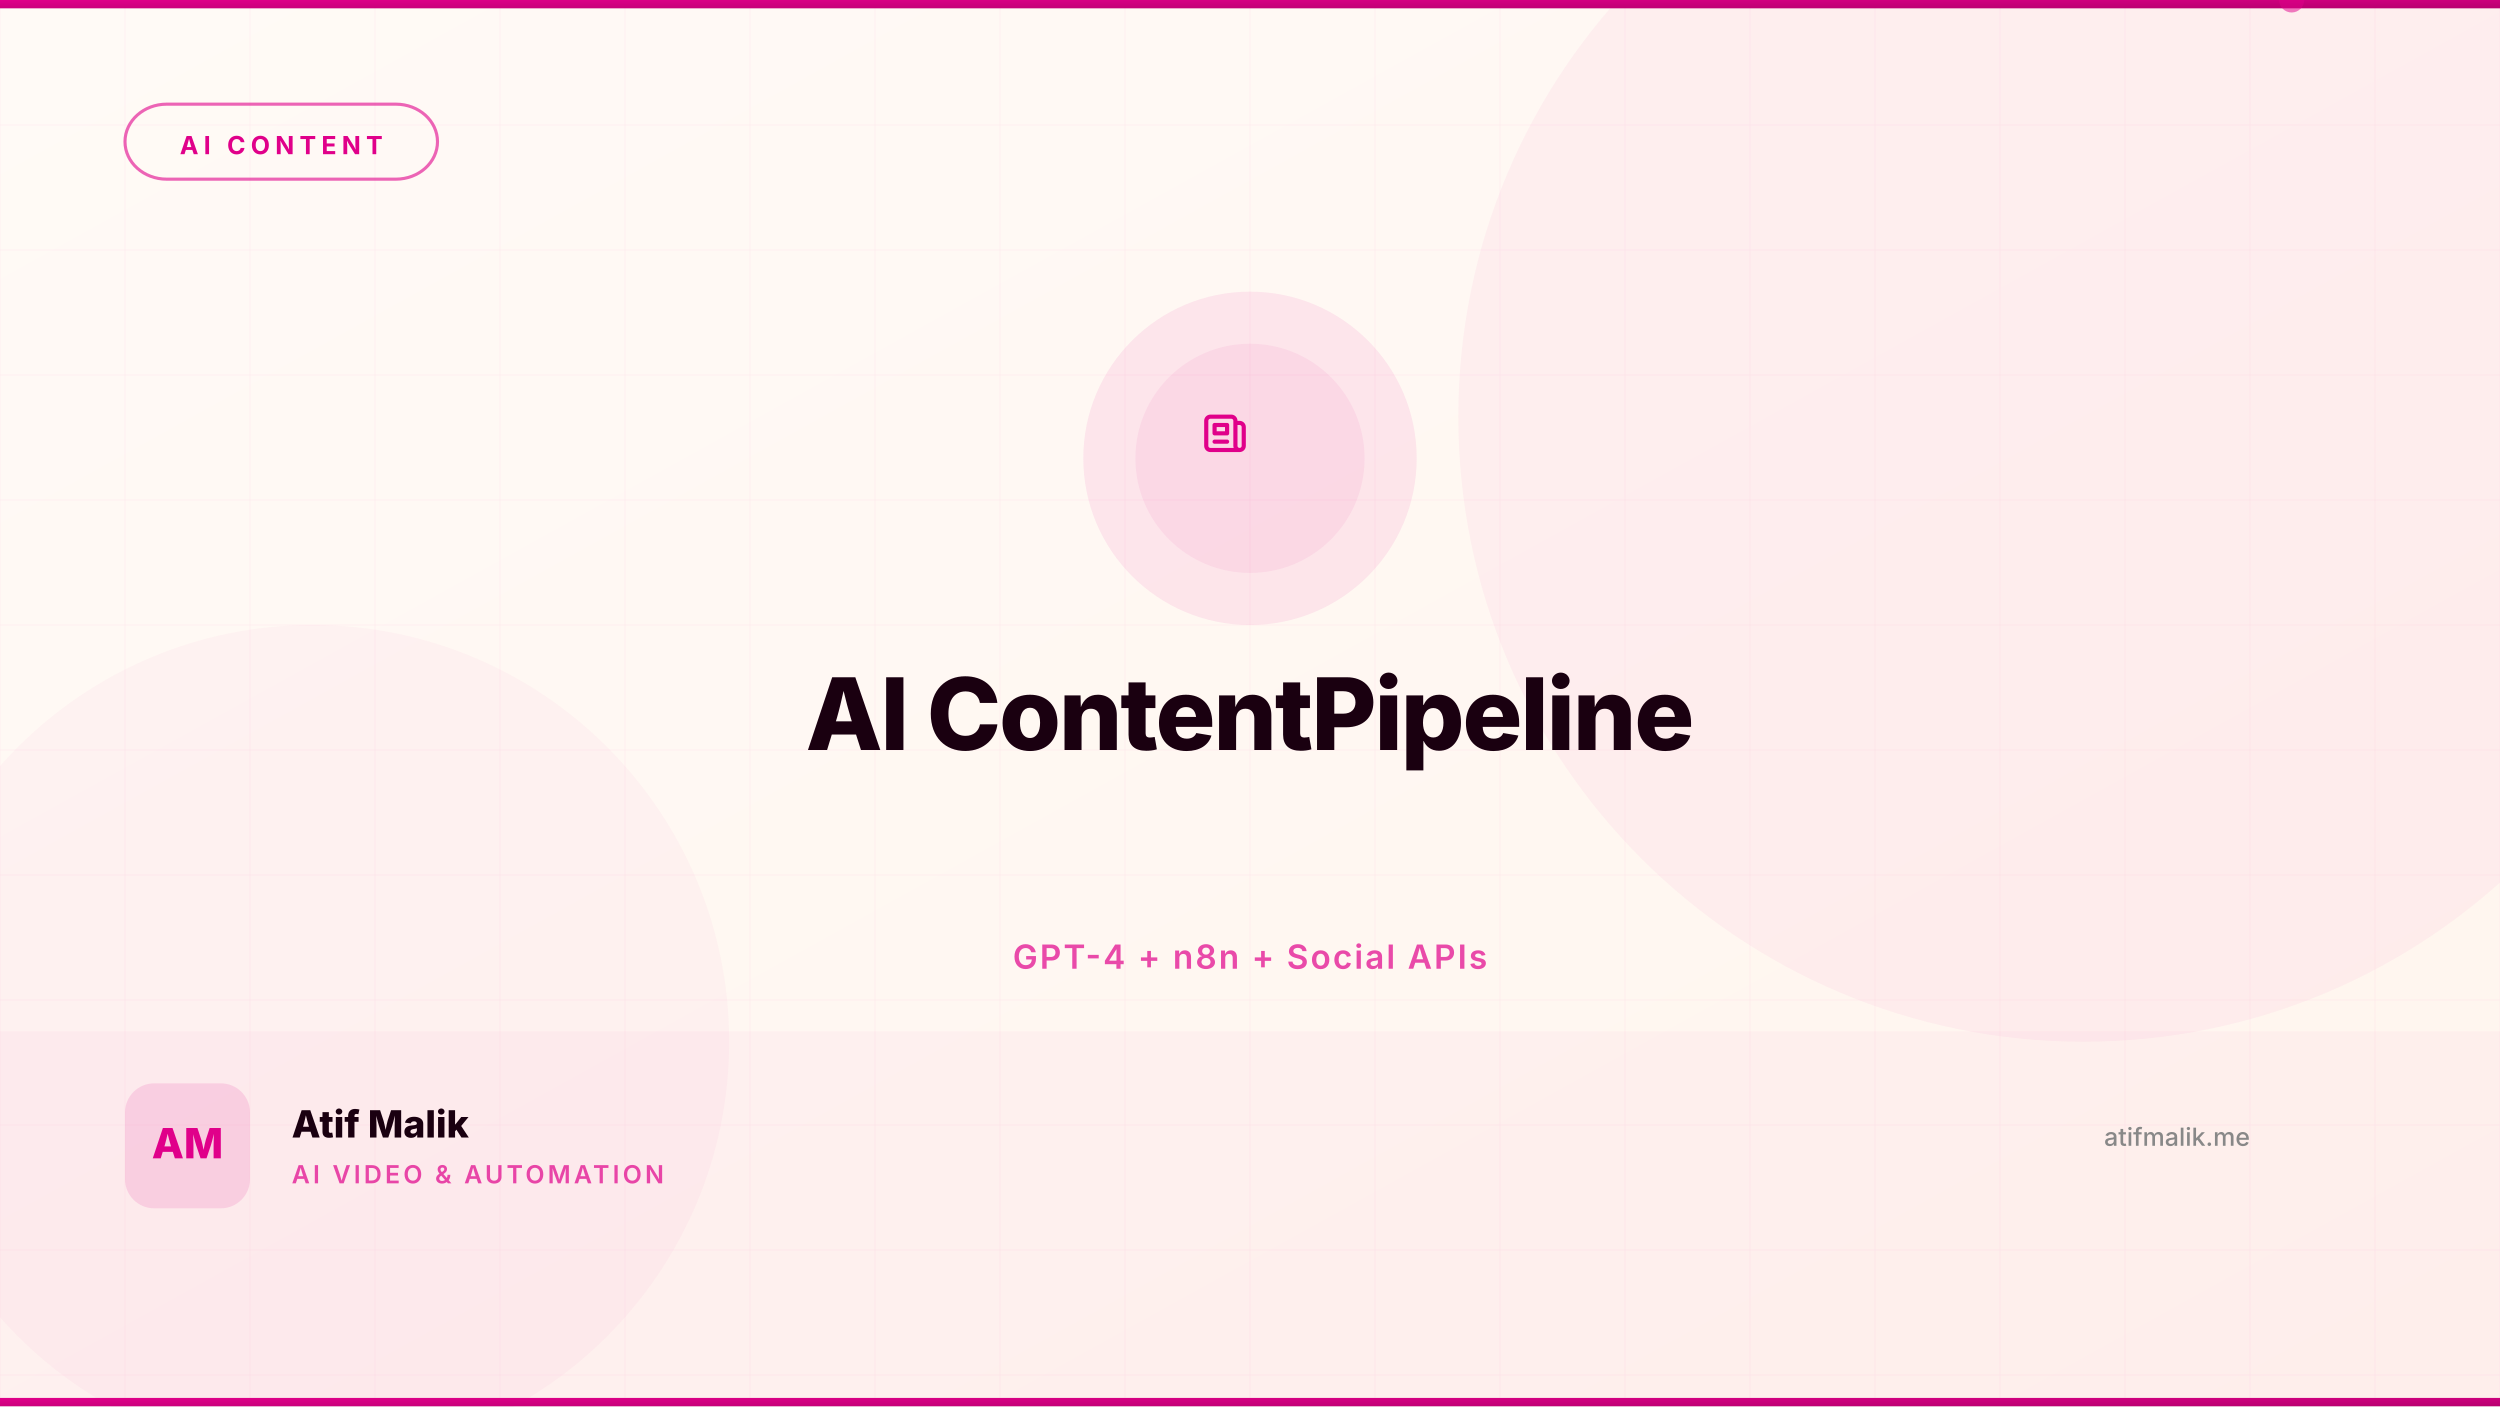
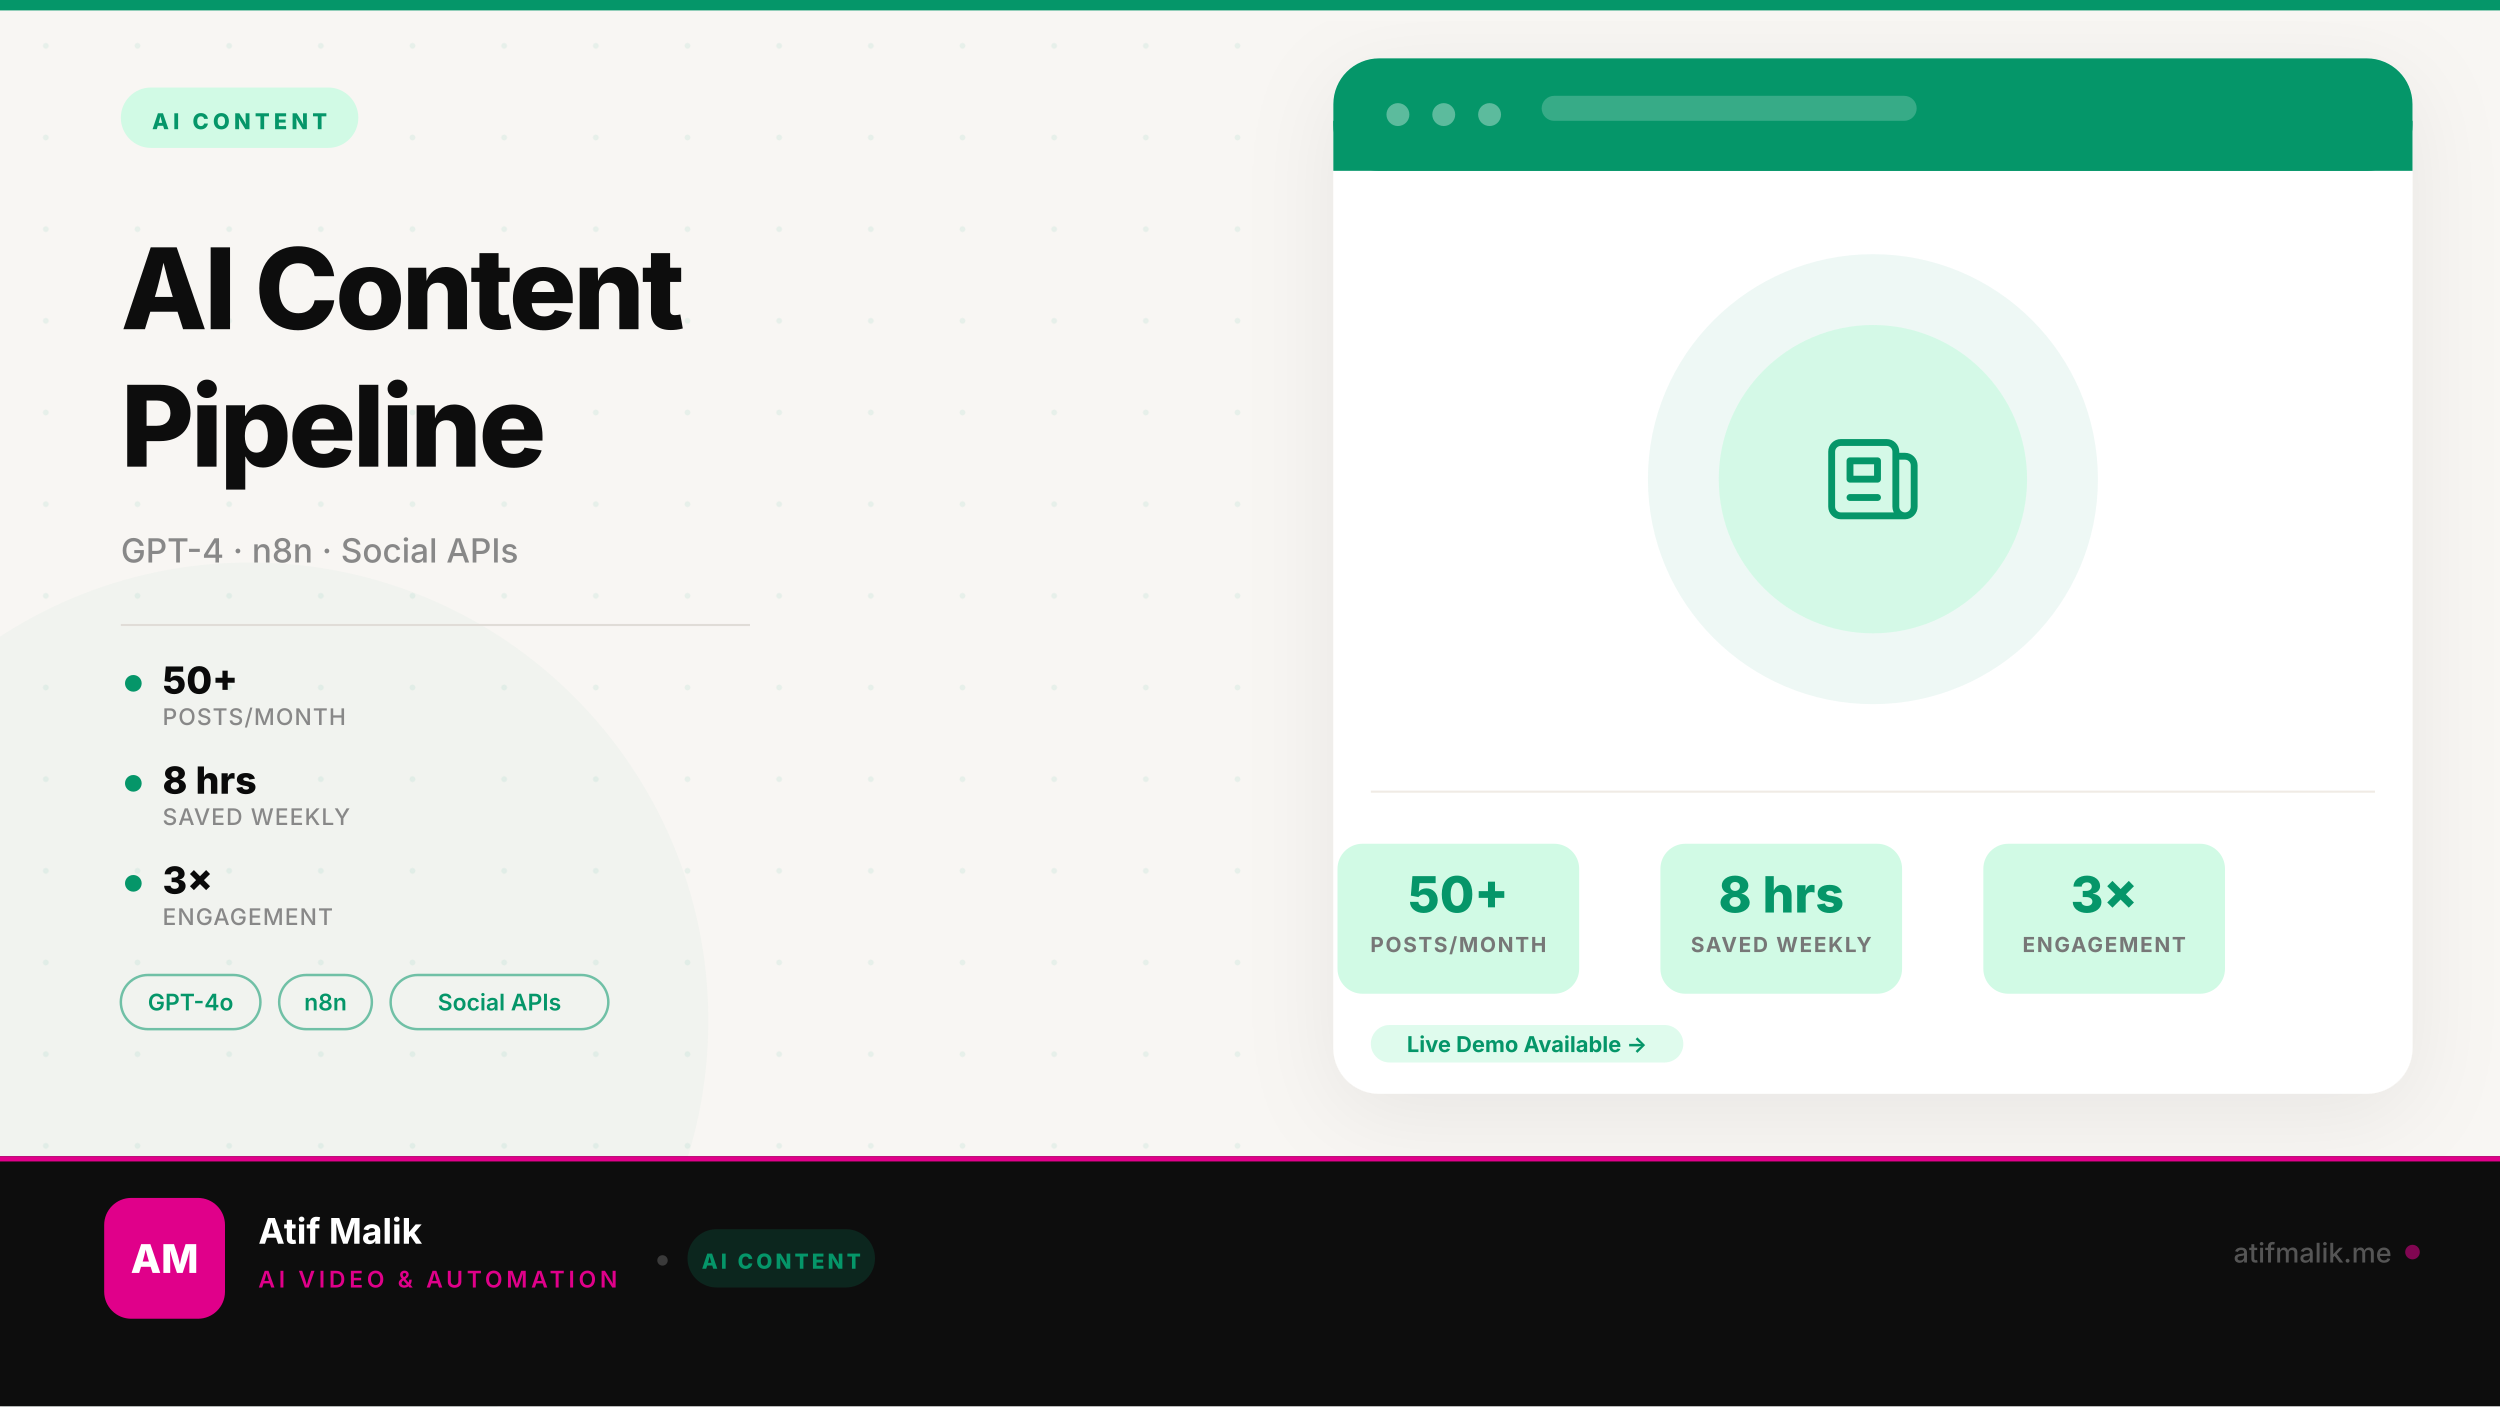
<svg xmlns="http://www.w3.org/2000/svg" width="1200" height="675" viewBox="0 0 1200 675">
  <defs>
-     <linearGradient id="bg" x1="0%" y1="0%" x2="100%" y2="100%">
-       <stop offset="0%" style="stop-color:#FFFAF6" />
-       <stop offset="100%" style="stop-color:#FFF5EE" />
-     </linearGradient>
-     <linearGradient id="pinkGrad" x1="0%" y1="0%" x2="100%" y2="100%">
-       <stop offset="0%" style="stop-color:#E0008A" />
-       <stop offset="100%" style="stop-color:#B8006F" />
-     </linearGradient>
-     <clipPath id="avatarClip">
-       <rect x="60" y="510" width="70" height="70" rx="16" />
-     </clipPath>
+     <pattern id="dotgrid" x="0" y="0" width="44" height="44" patternUnits="userSpaceOnUse">
+       <circle cx="22" cy="22" r="1.4" fill="#059669" opacity="0.07" />
+     </pattern>
+     <filter id="cshadow" x="-8%" y="-8%" width="120%" height="120%">
+       <feDropShadow dx="0" dy="10" stdDeviation="22" flood-color="#000000" flood-opacity="0.07" />
+     </filter>
  </defs>
-   <rect width="1200" height="675" fill="url(#bg)" />
-   <g opacity="0.04" stroke="#E0008A" stroke-width="0.5">
-     <line x1="0" y1="0" x2="0" y2="675" />
-     <line x1="60" y1="0" x2="60" y2="675" />
-     <line x1="120" y1="0" x2="120" y2="675" />
-     <line x1="180" y1="0" x2="180" y2="675" />
-     <line x1="240" y1="0" x2="240" y2="675" />
-     <line x1="300" y1="0" x2="300" y2="675" />
-     <line x1="360" y1="0" x2="360" y2="675" />
-     <line x1="420" y1="0" x2="420" y2="675" />
-     <line x1="480" y1="0" x2="480" y2="675" />
-     <line x1="540" y1="0" x2="540" y2="675" />
-     <line x1="600" y1="0" x2="600" y2="675" />
-     <line x1="660" y1="0" x2="660" y2="675" />
-     <line x1="720" y1="0" x2="720" y2="675" />
-     <line x1="780" y1="0" x2="780" y2="675" />
-     <line x1="840" y1="0" x2="840" y2="675" />
-     <line x1="900" y1="0" x2="900" y2="675" />
-     <line x1="960" y1="0" x2="960" y2="675" />
-     <line x1="1020" y1="0" x2="1020" y2="675" />
-     <line x1="1080" y1="0" x2="1080" y2="675" />
-     <line x1="1140" y1="0" x2="1140" y2="675" />
-     <line x1="1200" y1="0" x2="1200" y2="675" />
-     <line x1="0" y1="0" x2="1200" y2="0" />
-     <line x1="0" y1="60" x2="1200" y2="60" />
-     <line x1="0" y1="120" x2="1200" y2="120" />
-     <line x1="0" y1="180" x2="1200" y2="180" />
-     <line x1="0" y1="240" x2="1200" y2="240" />
-     <line x1="0" y1="300" x2="1200" y2="300" />
-     <line x1="0" y1="360" x2="1200" y2="360" />
-     <line x1="0" y1="420" x2="1200" y2="420" />
-     <line x1="0" y1="480" x2="1200" y2="480" />
-     <line x1="0" y1="540" x2="1200" y2="540" />
-     <line x1="0" y1="600" x2="1200" y2="600" />
-     <line x1="0" y1="660" x2="1200" y2="660" />
-   </g>
-   <circle cx="1000" cy="200" r="300" fill="#E0008A" opacity="0.04" />
-   <circle cx="150" cy="500" r="200" fill="#E0008A" opacity="0.03" />
-   <rect x="0" y="0" width="1200" height="4" fill="url(#pinkGrad)" />
-   <rect x="60" y="50" rx="20" ry="20" width="150" height="36" fill="none" stroke="#E0008A" stroke-width="1.5" opacity="0.6" />
-   <text x="135" y="74" text-anchor="middle" fill="#E0008A" font-family="system-ui, -apple-system, sans-serif" font-size="12" font-weight="700" letter-spacing="2.5">AI CONTENT</text>
-   <circle cx="600" cy="220" r="80" fill="#E0008A" opacity="0.08" />
-   <circle cx="600" cy="220" r="55" fill="#E0008A" opacity="0.06" />
-   <g transform="translate(576, 196)" fill="none" stroke="#E0008A" stroke-width="2" stroke-linecap="round" stroke-linejoin="round">
+   <rect width="1200" height="675" fill="#F8F6F3" />
+   <rect width="600" height="555" fill="url(#dotgrid)" />
+   <circle cx="120" cy="490" r="220" fill="#059669" opacity="0.03" />
+   <rect width="1200" height="5" fill="#059669" />
+   <rect x="58" y="42" width="114" height="29" rx="14.5" fill="#D1FAE5" />
+   <text x="115" y="62" text-anchor="middle" fill="#059669" font-family="system-ui,-apple-system,sans-serif" font-size="10.5" font-weight="800" letter-spacing="2">AI CONTENT</text>
+   <text x="58" y="158" fill="#0D0D0D" font-family="system-ui,-apple-system,sans-serif" font-size="54" font-weight="800" letter-spacing="-1.5">AI Content</text>
+   <text x="58" y="224" fill="#0D0D0D" font-family="system-ui,-apple-system,sans-serif" font-size="54" font-weight="800" letter-spacing="-1.5">Pipeline</text>
+   <text x="58" y="270" fill="#888" font-family="system-ui,-apple-system,sans-serif" font-size="16" font-weight="500">GPT-4 · n8n · Social APIs</text>
+   <line x1="58" y1="300" x2="360" y2="300" stroke="#E0DCD7" stroke-width="1" />
+   <circle cx="64" cy="328" r="4" fill="#059669" />
+   <text x="78" y="333" fill="#0A0A0A" font-family="system-ui,-apple-system,sans-serif" font-size="18" font-weight="800">50+</text>
+   <text x="78" y="348" fill="#888" font-family="system-ui,-apple-system,sans-serif" font-size="11" font-weight="500" letter-spacing="0.5">POSTS/MONTH</text>
+   <circle cx="64" cy="376" r="4" fill="#059669" />
+   <text x="78" y="381" fill="#0A0A0A" font-family="system-ui,-apple-system,sans-serif" font-size="18" font-weight="800">8 hrs</text>
+   <text x="78" y="396" fill="#888" font-family="system-ui,-apple-system,sans-serif" font-size="11" font-weight="500" letter-spacing="0.5">SAVED WEEKLY</text>
+   <circle cx="64" cy="424" r="4" fill="#059669" />
+   <text x="78" y="429" fill="#0A0A0A" font-family="system-ui,-apple-system,sans-serif" font-size="18" font-weight="800">3×</text>
+   <text x="78" y="444" fill="#888" font-family="system-ui,-apple-system,sans-serif" font-size="11" font-weight="500" letter-spacing="0.5">ENGAGEMENT</text>
+   <rect x="58" y="468" width="67" height="26" rx="13" fill="none" stroke="#059669" stroke-width="1.2" opacity="0.55" />
+   <text x="91.5" y="485" text-anchor="middle" fill="#059669" font-family="system-ui,-apple-system,sans-serif" font-size="11" font-weight="600">GPT-4o</text>
+   <rect x="134" y="468" width="44.5" height="26" rx="13" fill="none" stroke="#059669" stroke-width="1.2" opacity="0.55" />
+   <text x="156.25" y="485" text-anchor="middle" fill="#059669" font-family="system-ui,-apple-system,sans-serif" font-size="11" font-weight="600">n8n</text>
+   <rect x="187.5" y="468" width="104.5" height="26" rx="13" fill="none" stroke="#059669" stroke-width="1.2" opacity="0.55" />
+   <text x="239.75" y="485" text-anchor="middle" fill="#059669" font-family="system-ui,-apple-system,sans-serif" font-size="11" font-weight="600">Social APIs</text>
+   <rect x="640" y="28" width="518" height="497" rx="22" fill="white" filter="url(#cshadow)" />
+   <rect x="640" y="28" width="518" height="54" rx="22" fill="#059669" />
+   <rect x="640" y="58" width="518" height="24" fill="#059669" />
+   <circle cx="671" cy="55" r="5.5" fill="white" opacity="0.35" />
+   <circle cx="693" cy="55" r="5.5" fill="white" opacity="0.35" />
+   <circle cx="715" cy="55" r="5.5" fill="white" opacity="0.35" />
+   <rect x="740" y="46" width="180" height="12" rx="6" fill="white" opacity="0.2" />
+   <circle cx="899" cy="230" r="108" fill="#059669" opacity="0.07" />
+   <circle cx="899" cy="230" r="74" fill="#D1FAE5" opacity="0.9" />
+   <g transform="translate(872.6,203.6) scale(2.2)" fill="none" stroke="#059669" stroke-width="1.5" stroke-linecap="round" stroke-linejoin="round">
    <path d="M19 20H5a2 2 0 01-2-2V6a2 2 0 012-2h10a2 2 0 012 2v1m2 13a2 2 0 01-2-2V7m2 13a2 2 0 002-2V9a2 2 0 00-2-2h-2m-4-3H9M7 16h6M7 8h6v4H7V8z" />
  </g>
-   <text x="600" y="360" text-anchor="middle" fill="#1A0010" font-family="system-ui, -apple-system, sans-serif" font-size="48" font-weight="800" letter-spacing="-1">AI Content
- Pipeline</text>
-   <text x="600" y="415" text-anchor="middle" fill="#1A0010" font-family="system-ui, -apple-system, sans-serif" font-size="48" font-weight="800" letter-spacing="-1" />
-   <text x="600" y="465" text-anchor="middle" fill="#E0008A" font-family="system-ui, -apple-system, sans-serif" font-size="16" font-weight="600" letter-spacing="1" opacity="0.7">GPT-4 + n8n + Social APIs</text>
-   <rect x="0" y="495" width="1200" height="180" fill="#E0008A" opacity="0.03" />
-   <rect x="60" y="520" width="60" height="60" rx="14" fill="#E0008A" opacity="0.12" />
-   <text x="90" y="556" text-anchor="middle" fill="#E0008A" font-family="system-ui, -apple-system, sans-serif" font-size="20" font-weight="800">AM</text>
-   <text x="140" y="546" fill="#1A0010" font-family="system-ui, -apple-system, sans-serif" font-size="18" font-weight="800">Atif Malik</text>
-   <text x="140" y="568" fill="#E0008A" font-family="system-ui, -apple-system, sans-serif" font-size="12" font-weight="600" letter-spacing="1.5" opacity="0.7">AI VIDEO &amp; AUTOMATION</text>
-   <circle cx="1100" y="545" r="6" fill="#E0008A" opacity="0.5" />
-   <text x="1080" y="550" text-anchor="end" fill="#888" font-family="system-ui, -apple-system, sans-serif" font-size="12" font-weight="500">atifmalik.me</text>
-   <rect x="0" y="671" width="1200" height="4" fill="url(#pinkGrad)" />
+   <line x1="658" y1="380" x2="1140" y2="380" stroke="#F0EBE5" stroke-width="1" />
+   <rect x="642" y="405" width="116" height="72" rx="12" fill="#D1FAE5" />
+   <text x="700" y="438" text-anchor="middle" fill="#059669" font-family="system-ui,-apple-system,sans-serif" font-size="24" font-weight="800">50+</text>
+   <text x="700" y="457" text-anchor="middle" fill="#777" font-family="system-ui,-apple-system,sans-serif" font-size="10" font-weight="700" letter-spacing="0.8">POSTS/MONTH</text>
+   <rect x="797" y="405" width="116" height="72" rx="12" fill="#D1FAE5" />
+   <text x="855" y="438" text-anchor="middle" fill="#059669" font-family="system-ui,-apple-system,sans-serif" font-size="24" font-weight="800">8 hrs</text>
+   <text x="855" y="457" text-anchor="middle" fill="#777" font-family="system-ui,-apple-system,sans-serif" font-size="10" font-weight="700" letter-spacing="0.8">SAVED WEEKLY</text>
+   <rect x="952" y="405" width="116" height="72" rx="12" fill="#D1FAE5" />
+   <text x="1010" y="438" text-anchor="middle" fill="#059669" font-family="system-ui,-apple-system,sans-serif" font-size="24" font-weight="800">3×</text>
+   <text x="1010" y="457" text-anchor="middle" fill="#777" font-family="system-ui,-apple-system,sans-serif" font-size="10" font-weight="700" letter-spacing="0.8">ENGAGEMENT</text>
+   <rect x="658" y="492" width="150" height="18" rx="9" fill="#D1FAE5" opacity="0.7" />
+   <text x="733" y="505" text-anchor="middle" fill="#059669" font-family="system-ui,-apple-system,sans-serif" font-size="10.5" font-weight="700">Live Demo Available →</text>
+   <rect y="555" width="1200" height="120" fill="#0D0D0D" />
+   <rect y="555" width="1200" height="2.5" fill="#E0008A" />
+   <rect x="50" y="575" width="58" height="58" rx="13" fill="#E0008A" />
+   <text x="79" y="611" text-anchor="middle" fill="white" font-family="system-ui,-apple-system,sans-serif" font-size="19" font-weight="800">AM</text>
+   <text x="124" y="597" fill="white" font-family="system-ui,-apple-system,sans-serif" font-size="17" font-weight="700">Atif Malik</text>
+   <text x="124" y="618" fill="#E0008A" font-family="system-ui,-apple-system,sans-serif" font-size="11" font-weight="600" letter-spacing="1.8">AI VIDEO &amp; AUTOMATION</text>
+   <circle cx="318" cy="605" r="2.5" fill="#3a3a3a" />
+   <rect x="330" y="590" width="90" height="28" rx="14" fill="#059669" opacity="0.18" />
+   <text x="375" y="609" text-anchor="middle" fill="#059669" font-family="system-ui,-apple-system,sans-serif" font-size="10" font-weight="800" letter-spacing="1.5">AI CONTENT</text>
+   <circle cx="1158" cy="601" r="3.5" fill="#E0008A" opacity="0.55" />
+   <text x="1148" y="606" text-anchor="end" fill="#555" font-family="system-ui,-apple-system,sans-serif" font-size="13" font-weight="500">atifmalik.me</text>
</svg>
